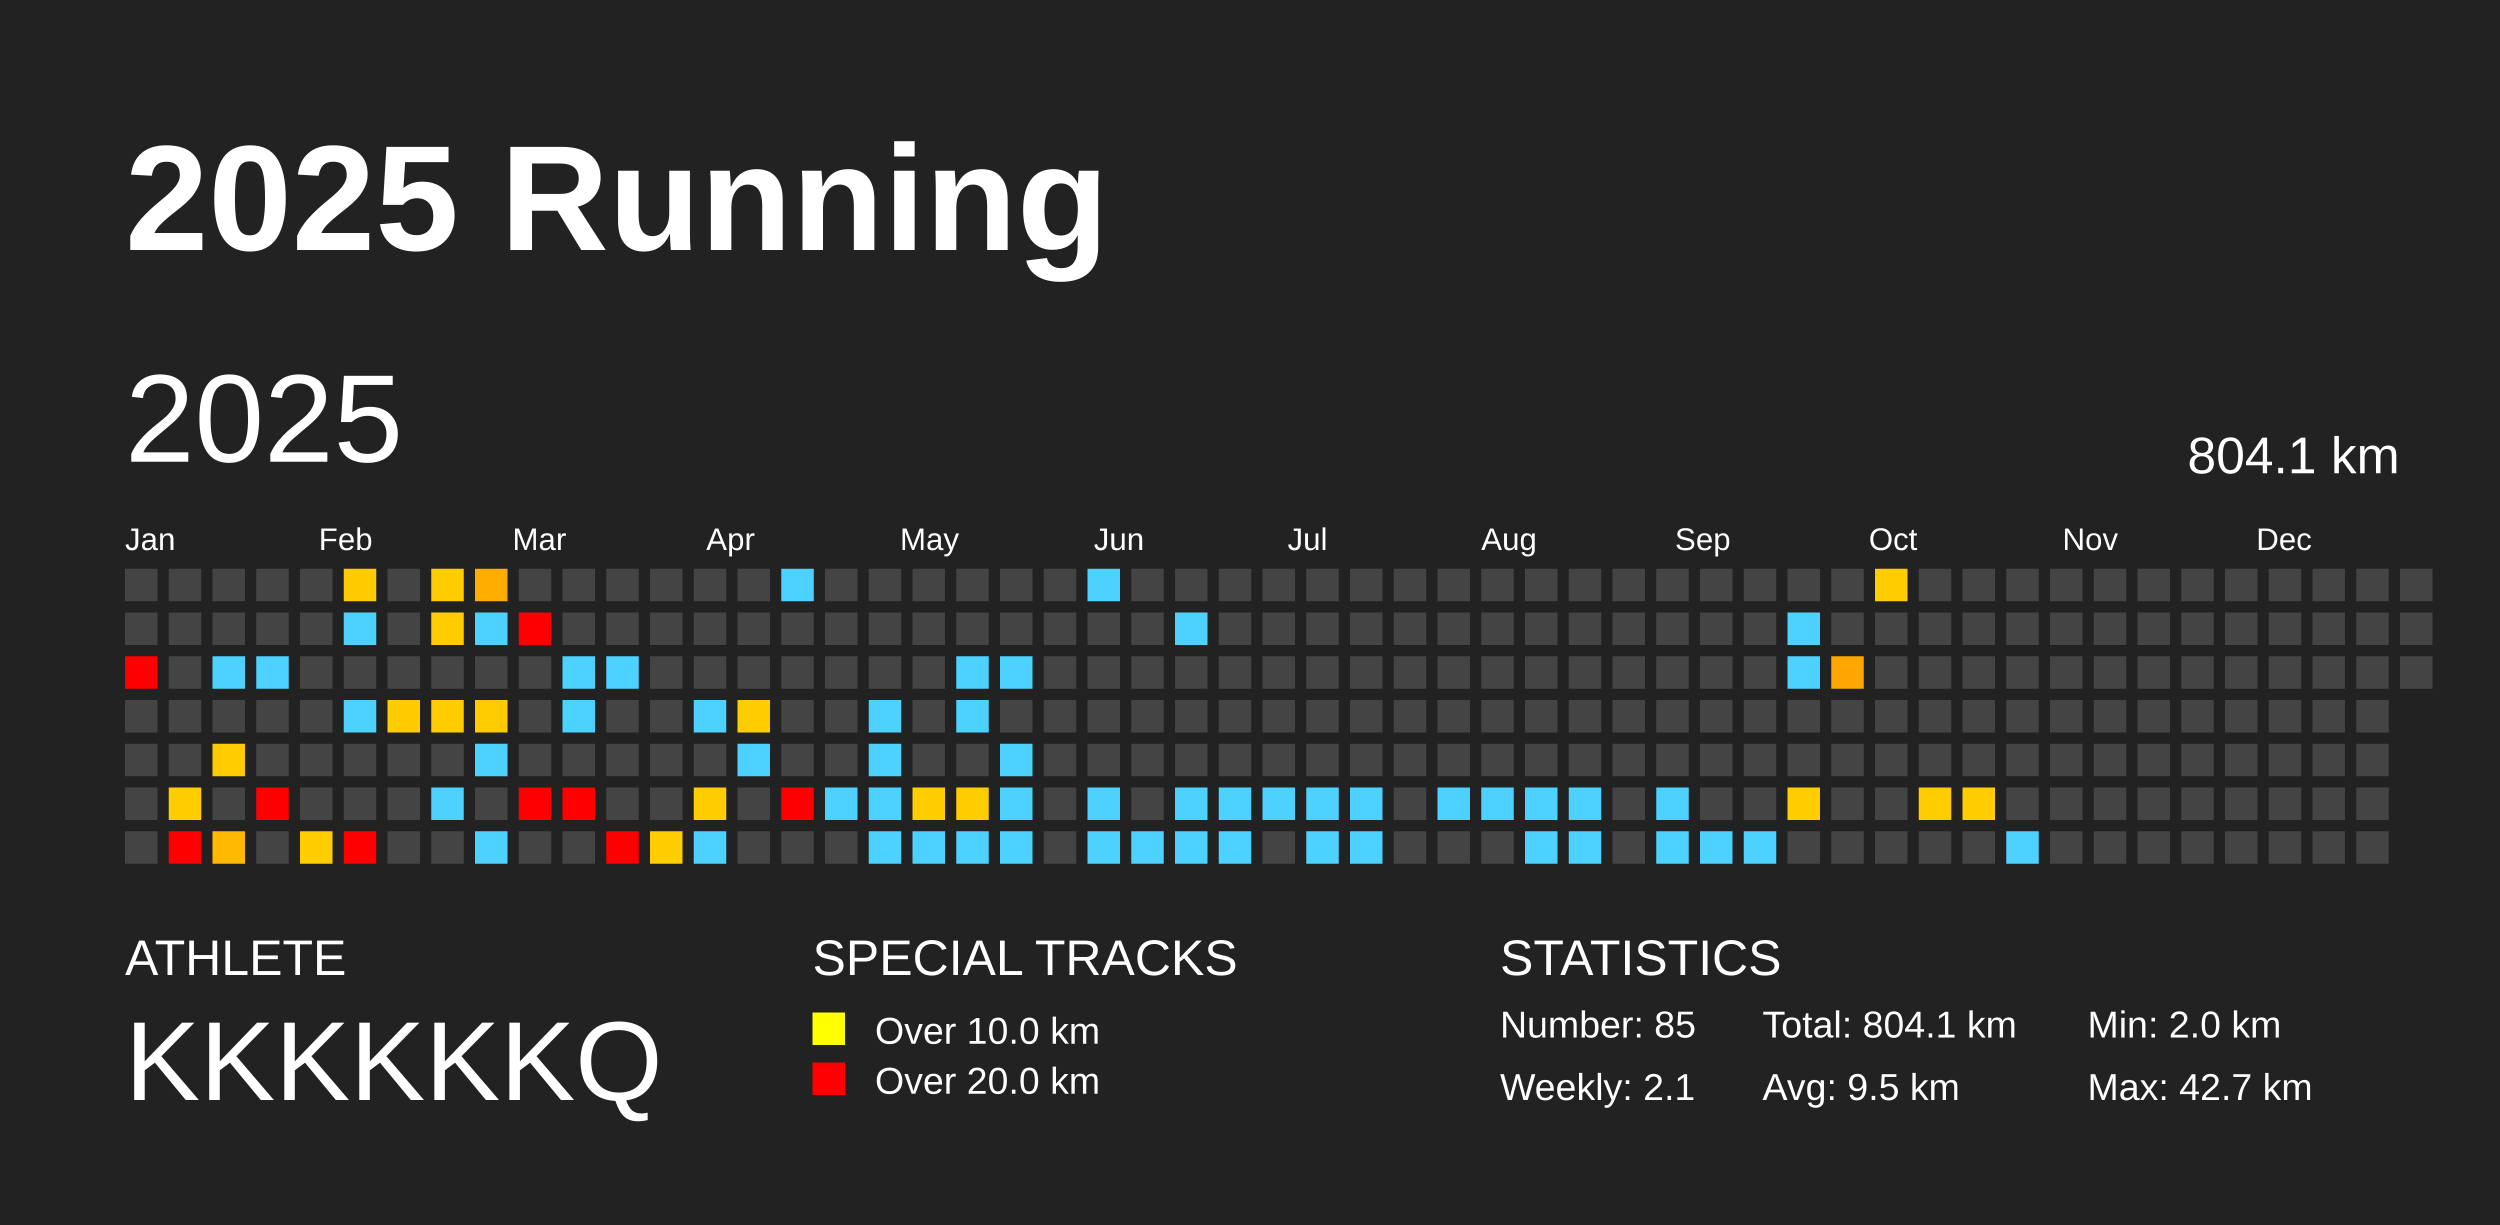
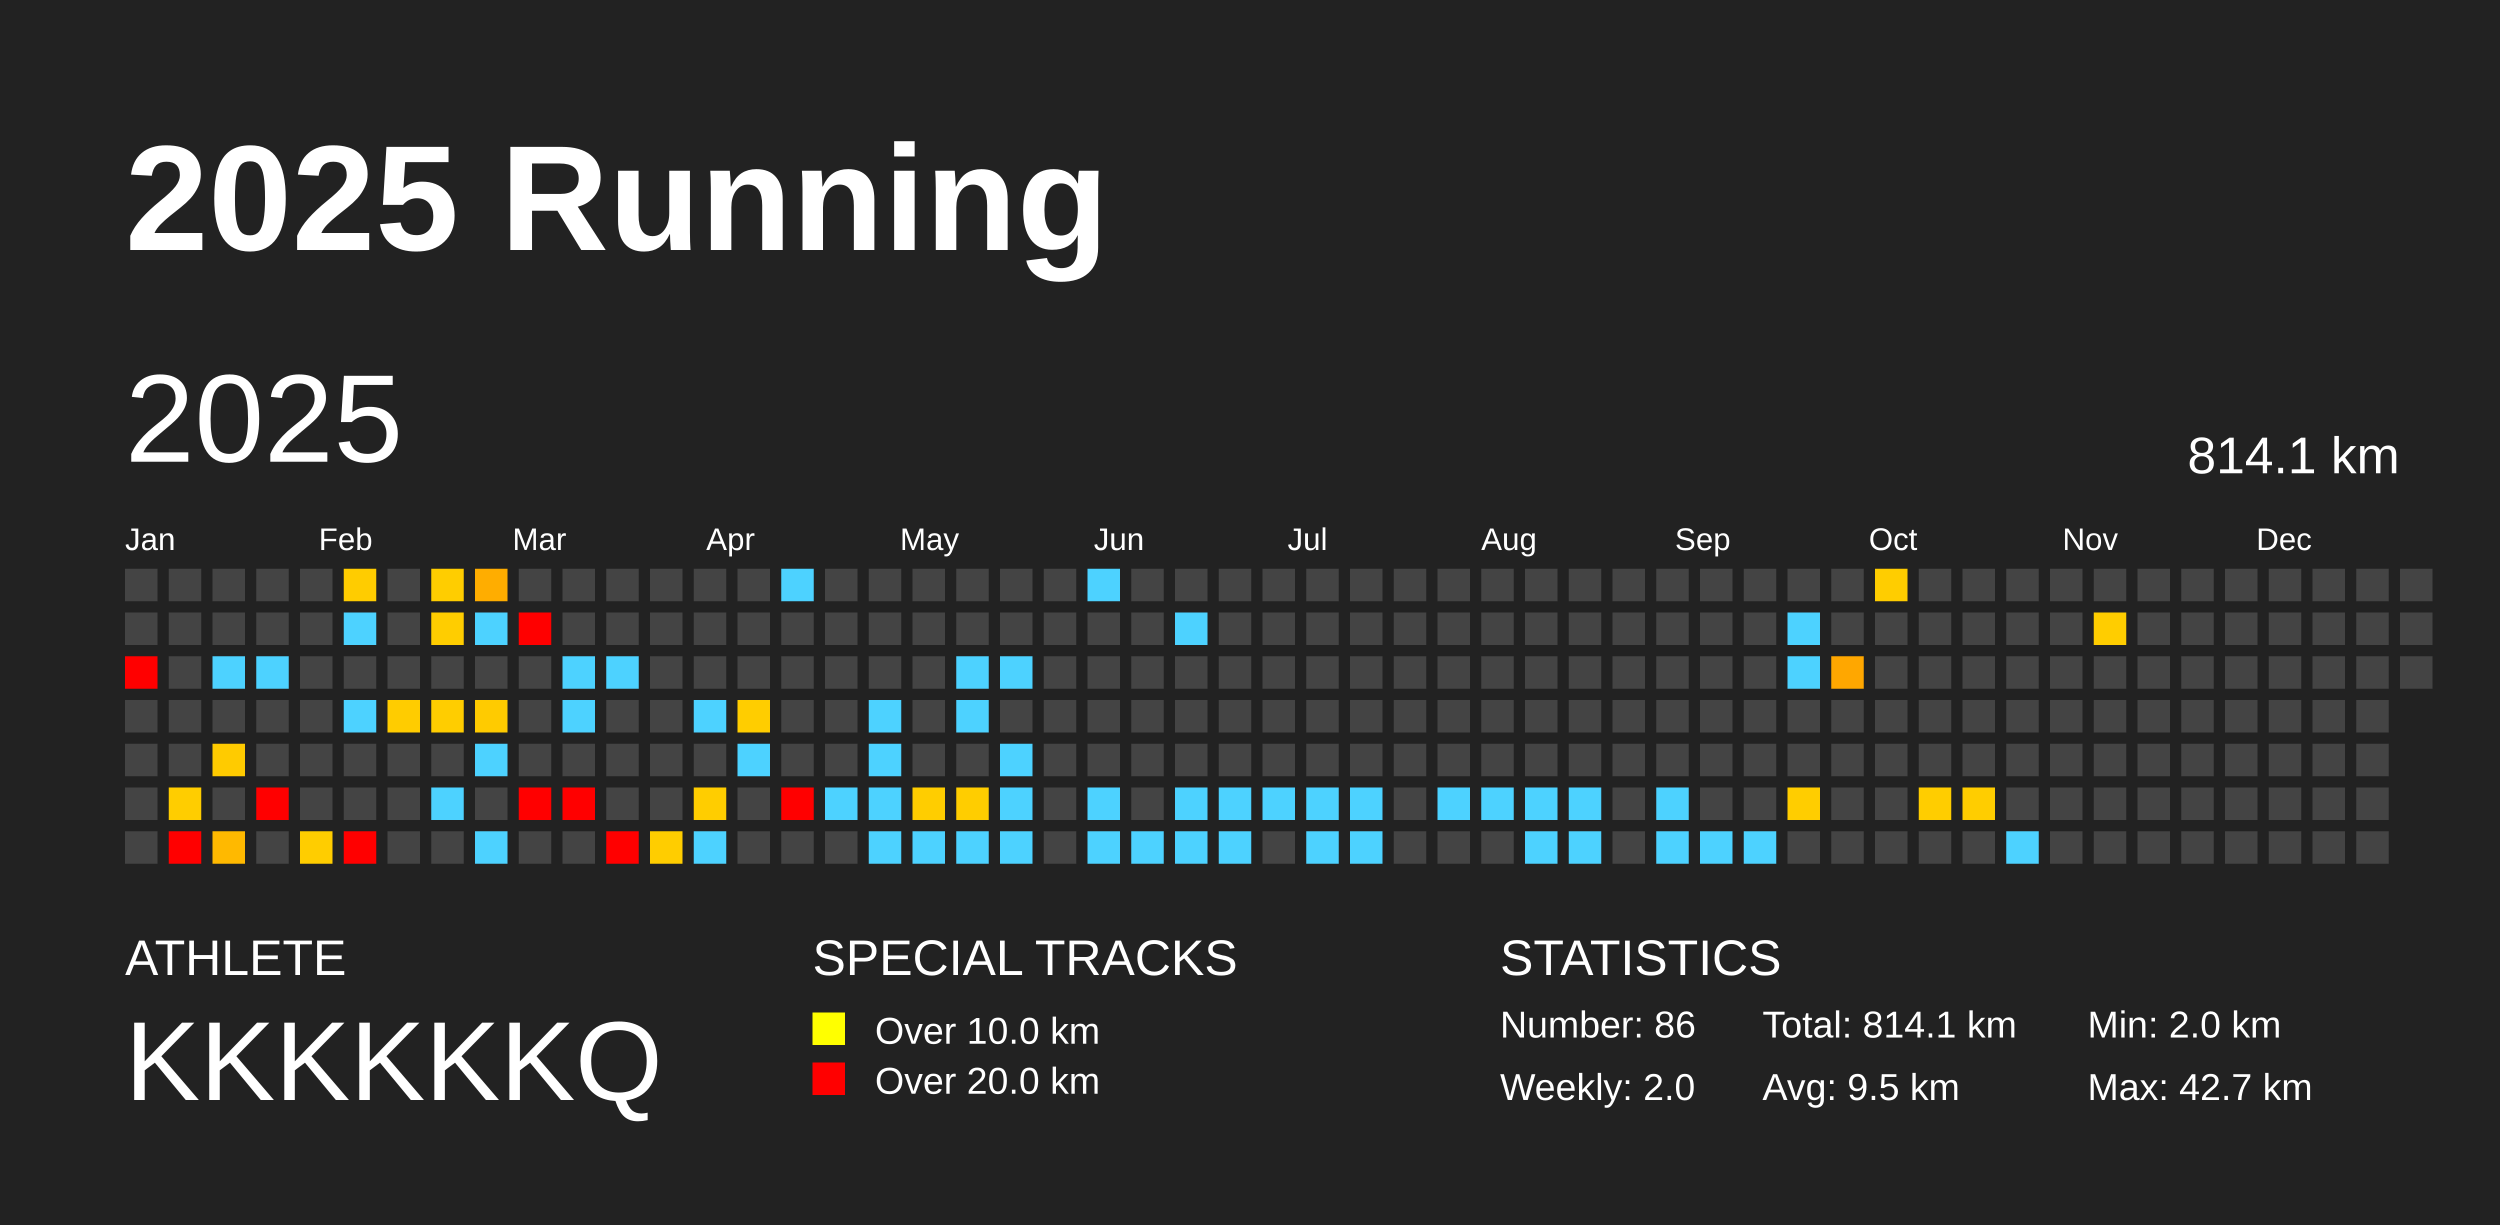
<svg xmlns="http://www.w3.org/2000/svg" baseProfile="full" height="98mm" version="1.1" viewBox="0,0,200,98" width="200mm">
  <defs />
  <rect fill="#222222" height="98" width="200" x="0" y="0" />
  <text fill="#FFFFFF" style="font-size:12px; font-family:Arial; font-weight:bold;" x="10" y="20">2025 Running</text>
  <text fill="#FFFFFF" style="font-size:4px; font-family:Arial" x="10" y="78">ATHLETE</text>
  <text fill="#FFFFFF" style="font-size:9px; font-family:Arial" x="10" y="88">KKKKKKQ</text>
  <text fill="#FFFFFF" style="font-size:4px; font-family:Arial" x="65" y="78">SPECIAL TRACKS</text>
  <rect fill="yellow" height="2.6" width="2.6" x="65" y="81" />
  <text fill="#FFFFFF" style="font-size:3px; font-family:Arial" x="70" y="83.5">Over 10.0 km</text>
  <rect fill="red" height="2.6" width="2.6" x="65" y="85" />
  <text fill="#FFFFFF" style="font-size:3px; font-family:Arial" x="70" y="87.5">Over 20.0 km</text>
  <text fill="#FFFFFF" style="font-size:4px; font-family:Arial" x="120" y="78">STATISTICS</text>
-   <text fill="#FFFFFF" style="font-size:3px; font-family:Arial" x="120" y="83">Number: 85</text>
-   <text fill="#FFFFFF" style="font-size:3px; font-family:Arial" x="120" y="88">Weekly: 2.1</text>
-   <text fill="#FFFFFF" style="font-size:3px; font-family:Arial" x="141" y="83">Total: 804.1 km</text>
+   <text fill="#FFFFFF" style="font-size:3px; font-family:Arial" x="120" y="83">Number: 86</text>
+   <text fill="#FFFFFF" style="font-size:3px; font-family:Arial" x="120" y="88">Weekly: 2.0</text>
+   <text fill="#FFFFFF" style="font-size:3px; font-family:Arial" x="141" y="83">Total: 814.1 km</text>
  <text fill="#FFFFFF" style="font-size:3px; font-family:Arial" x="141" y="88">Avg: 9.5 km</text>
  <text fill="#FFFFFF" style="font-size:3px; font-family:Arial" x="167" y="83">Min: 2.0 km</text>
  <text fill="#FFFFFF" style="font-size:3px; font-family:Arial" x="167" y="88">Max: 42.7 km</text>
  <text dominant-baseline="hanging" fill="#FFFFFF" style="font-size:10.0px; font-family:Arial;" x="10" y="30">2025</text>
-   <text dominant-baseline="hanging" fill="#FFFFFF" style="font-size:4.125px; font-family:Arial;" x="175" y="35">804.1 km</text>
+   <text dominant-baseline="hanging" fill="#FFFFFF" style="font-size:4.125px; font-family:Arial;" x="175" y="35">814.1 km</text>
  <text fill="#FFFFFF" style="font-size:2.5px; font-family:Arial" x="10.0" y="44">Jan</text>
  <text fill="#FFFFFF" style="font-size:2.5px; font-family:Arial" x="25.5" y="44">Feb</text>
  <text fill="#FFFFFF" style="font-size:2.5px; font-family:Arial" x="41.0" y="44">Mar</text>
  <text fill="#FFFFFF" style="font-size:2.5px; font-family:Arial" x="56.5" y="44">Apr</text>
  <text fill="#FFFFFF" style="font-size:2.5px; font-family:Arial" x="72.0" y="44">May</text>
  <text fill="#FFFFFF" style="font-size:2.5px; font-family:Arial" x="87.5" y="44">Jun</text>
  <text fill="#FFFFFF" style="font-size:2.5px; font-family:Arial" x="103.0" y="44">Jul</text>
  <text fill="#FFFFFF" style="font-size:2.5px; font-family:Arial" x="118.5" y="44">Aug</text>
  <text fill="#FFFFFF" style="font-size:2.5px; font-family:Arial" x="134.0" y="44">Sep</text>
  <text fill="#FFFFFF" style="font-size:2.5px; font-family:Arial" x="149.5" y="44">Oct</text>
  <text fill="#FFFFFF" style="font-size:2.5px; font-family:Arial" x="165.0" y="44">Nov</text>
  <text fill="#FFFFFF" style="font-size:2.5px; font-family:Arial" x="180.5" y="44">Dec</text>
  <rect fill="#444444" height="2.6" width="2.6" x="10.0" y="45.5" />
  <rect fill="#444444" height="2.6" width="2.6" x="10.0" y="49.0" />
  <rect fill="red" height="2.6" width="2.6" x="10.0" y="52.5" />
  <rect fill="#444444" height="2.6" width="2.6" x="10.0" y="56.0" />
  <rect fill="#444444" height="2.6" width="2.6" x="10.0" y="59.5" />
  <rect fill="#444444" height="2.6" width="2.6" x="10.0" y="63.0" />
  <rect fill="#444444" height="2.6" width="2.6" x="10.0" y="66.5" />
  <rect fill="#444444" height="2.6" width="2.6" x="13.5" y="45.5" />
  <rect fill="#444444" height="2.6" width="2.6" x="13.5" y="49.0" />
  <rect fill="#444444" height="2.6" width="2.6" x="13.5" y="52.5" />
  <rect fill="#444444" height="2.6" width="2.6" x="13.5" y="56.0" />
  <rect fill="#444444" height="2.6" width="2.6" x="13.5" y="59.5" />
  <rect fill="#ffcd00" height="2.6" width="2.6" x="13.5" y="63.0" />
  <rect fill="red" height="2.6" width="2.6" x="13.5" y="66.5" />
  <rect fill="#444444" height="2.6" width="2.6" x="17.0" y="45.5" />
  <rect fill="#444444" height="2.6" width="2.6" x="17.0" y="49.0" />
  <rect fill="#4dd2ff" height="2.6" width="2.6" x="17.0" y="52.5" />
  <rect fill="#444444" height="2.6" width="2.6" x="17.0" y="56.0" />
  <rect fill="#ffcb00" height="2.6" width="2.6" x="17.0" y="59.5" />
  <rect fill="#444444" height="2.6" width="2.6" x="17.0" y="63.0" />
  <rect fill="#ffb900" height="2.6" width="2.6" x="17.0" y="66.5" />
  <rect fill="#444444" height="2.6" width="2.6" x="20.5" y="45.5" />
  <rect fill="#444444" height="2.6" width="2.6" x="20.5" y="49.0" />
  <rect fill="#4dd2ff" height="2.6" width="2.6" x="20.5" y="52.5" />
  <rect fill="#444444" height="2.6" width="2.6" x="20.5" y="56.0" />
  <rect fill="#444444" height="2.6" width="2.6" x="20.5" y="59.5" />
  <rect fill="red" height="2.6" width="2.6" x="20.5" y="63.0" />
  <rect fill="#444444" height="2.6" width="2.6" x="20.5" y="66.5" />
  <rect fill="#444444" height="2.6" width="2.6" x="24.0" y="45.5" />
  <rect fill="#444444" height="2.6" width="2.6" x="24.0" y="49.0" />
  <rect fill="#444444" height="2.6" width="2.6" x="24.0" y="52.5" />
  <rect fill="#444444" height="2.6" width="2.6" x="24.0" y="56.0" />
  <rect fill="#444444" height="2.6" width="2.6" x="24.0" y="59.5" />
  <rect fill="#444444" height="2.6" width="2.6" x="24.0" y="63.0" />
  <rect fill="#ffcd00" height="2.6" width="2.6" x="24.0" y="66.5" />
  <rect fill="#ffcc00" height="2.6" width="2.6" x="27.5" y="45.5" />
  <rect fill="#4dd2ff" height="2.6" width="2.6" x="27.5" y="49.0" />
  <rect fill="#444444" height="2.6" width="2.6" x="27.5" y="52.5" />
  <rect fill="#4dd2ff" height="2.6" width="2.6" x="27.5" y="56.0" />
  <rect fill="#444444" height="2.6" width="2.6" x="27.5" y="59.5" />
  <rect fill="#444444" height="2.6" width="2.6" x="27.5" y="63.0" />
  <rect fill="red" height="2.6" width="2.6" x="27.5" y="66.5" />
  <rect fill="#444444" height="2.6" width="2.6" x="31.0" y="45.5" />
  <rect fill="#444444" height="2.6" width="2.6" x="31.0" y="49.0" />
  <rect fill="#444444" height="2.6" width="2.6" x="31.0" y="52.5" />
  <rect fill="#ffcc00" height="2.6" width="2.6" x="31.0" y="56.0" />
  <rect fill="#444444" height="2.6" width="2.6" x="31.0" y="59.5" />
  <rect fill="#444444" height="2.6" width="2.6" x="31.0" y="63.0" />
  <rect fill="#444444" height="2.6" width="2.6" x="31.0" y="66.5" />
  <rect fill="#ffcd00" height="2.6" width="2.6" x="34.5" y="45.5" />
  <rect fill="#ffcd00" height="2.6" width="2.6" x="34.5" y="49.0" />
  <rect fill="#444444" height="2.6" width="2.6" x="34.5" y="52.5" />
  <rect fill="#ffcd00" height="2.6" width="2.6" x="34.5" y="56.0" />
  <rect fill="#444444" height="2.6" width="2.6" x="34.5" y="59.5" />
  <rect fill="#4dd2ff" height="2.6" width="2.6" x="34.5" y="63.0" />
  <rect fill="#444444" height="2.6" width="2.6" x="34.5" y="66.5" />
  <rect fill="#ffad00" height="2.6" width="2.6" x="38.0" y="45.5" />
  <rect fill="#4dd2ff" height="2.6" width="2.6" x="38.0" y="49.0" />
  <rect fill="#444444" height="2.6" width="2.6" x="38.0" y="52.5" />
  <rect fill="#ffcb00" height="2.6" width="2.6" x="38.0" y="56.0" />
  <rect fill="#4dd2ff" height="2.6" width="2.6" x="38.0" y="59.5" />
  <rect fill="#444444" height="2.6" width="2.6" x="38.0" y="63.0" />
  <rect fill="#4dd2ff" height="2.6" width="2.6" x="38.0" y="66.5" />
  <rect fill="#444444" height="2.6" width="2.6" x="41.5" y="45.5" />
  <rect fill="red" height="2.6" width="2.6" x="41.5" y="49.0" />
  <rect fill="#444444" height="2.6" width="2.6" x="41.5" y="52.5" />
  <rect fill="#444444" height="2.6" width="2.6" x="41.5" y="56.0" />
  <rect fill="#444444" height="2.6" width="2.6" x="41.5" y="59.5" />
  <rect fill="red" height="2.6" width="2.6" x="41.5" y="63.0" />
  <rect fill="#444444" height="2.6" width="2.6" x="41.5" y="66.5" />
  <rect fill="#444444" height="2.6" width="2.6" x="45.0" y="45.5" />
  <rect fill="#444444" height="2.6" width="2.6" x="45.0" y="49.0" />
  <rect fill="#4dd2ff" height="2.6" width="2.6" x="45.0" y="52.5" />
  <rect fill="#4dd2ff" height="2.6" width="2.6" x="45.0" y="56.0" />
  <rect fill="#444444" height="2.6" width="2.6" x="45.0" y="59.5" />
  <rect fill="red" height="2.6" width="2.6" x="45.0" y="63.0" />
  <rect fill="#444444" height="2.6" width="2.6" x="45.0" y="66.5" />
  <rect fill="#444444" height="2.6" width="2.6" x="48.5" y="45.5" />
  <rect fill="#444444" height="2.6" width="2.6" x="48.5" y="49.0" />
  <rect fill="#4dd2ff" height="2.6" width="2.6" x="48.5" y="52.5" />
  <rect fill="#444444" height="2.6" width="2.6" x="48.5" y="56.0" />
  <rect fill="#444444" height="2.6" width="2.6" x="48.5" y="59.5" />
  <rect fill="#444444" height="2.6" width="2.6" x="48.5" y="63.0" />
  <rect fill="red" height="2.6" width="2.6" x="48.5" y="66.5" />
  <rect fill="#444444" height="2.6" width="2.6" x="52.0" y="45.5" />
  <rect fill="#444444" height="2.6" width="2.6" x="52.0" y="49.0" />
  <rect fill="#444444" height="2.6" width="2.6" x="52.0" y="52.5" />
  <rect fill="#444444" height="2.6" width="2.6" x="52.0" y="56.0" />
  <rect fill="#444444" height="2.6" width="2.6" x="52.0" y="59.5" />
  <rect fill="#444444" height="2.6" width="2.6" x="52.0" y="63.0" />
  <rect fill="#ffcd00" height="2.6" width="2.6" x="52.0" y="66.5" />
  <rect fill="#444444" height="2.6" width="2.6" x="55.5" y="45.5" />
  <rect fill="#444444" height="2.6" width="2.6" x="55.5" y="49.0" />
  <rect fill="#444444" height="2.6" width="2.6" x="55.5" y="52.5" />
  <rect fill="#4dd2ff" height="2.6" width="2.6" x="55.5" y="56.0" />
  <rect fill="#444444" height="2.6" width="2.6" x="55.5" y="59.5" />
  <rect fill="#ffcd00" height="2.6" width="2.6" x="55.5" y="63.0" />
  <rect fill="#4dd2ff" height="2.6" width="2.6" x="55.5" y="66.5" />
  <rect fill="#444444" height="2.6" width="2.6" x="59.0" y="45.5" />
  <rect fill="#444444" height="2.6" width="2.6" x="59.0" y="49.0" />
  <rect fill="#444444" height="2.6" width="2.6" x="59.0" y="52.5" />
  <rect fill="#ffcd00" height="2.6" width="2.6" x="59.0" y="56.0" />
  <rect fill="#4dd2ff" height="2.6" width="2.6" x="59.0" y="59.5" />
  <rect fill="#444444" height="2.6" width="2.6" x="59.0" y="63.0" />
  <rect fill="#444444" height="2.6" width="2.6" x="59.0" y="66.5" />
  <rect fill="#4dd2ff" height="2.6" width="2.6" x="62.5" y="45.5" />
  <rect fill="#444444" height="2.6" width="2.6" x="62.5" y="49.0" />
  <rect fill="#444444" height="2.6" width="2.6" x="62.5" y="52.5" />
  <rect fill="#444444" height="2.6" width="2.6" x="62.5" y="56.0" />
  <rect fill="#444444" height="2.6" width="2.6" x="62.5" y="59.5" />
  <rect fill="red" height="2.6" width="2.6" x="62.5" y="63.0" />
  <rect fill="#444444" height="2.6" width="2.6" x="62.5" y="66.5" />
  <rect fill="#444444" height="2.6" width="2.6" x="66.0" y="45.5" />
  <rect fill="#444444" height="2.6" width="2.6" x="66.0" y="49.0" />
  <rect fill="#444444" height="2.6" width="2.6" x="66.0" y="52.5" />
  <rect fill="#444444" height="2.6" width="2.6" x="66.0" y="56.0" />
  <rect fill="#444444" height="2.6" width="2.6" x="66.0" y="59.5" />
  <rect fill="#4dd2ff" height="2.6" width="2.6" x="66.0" y="63.0" />
  <rect fill="#444444" height="2.6" width="2.6" x="66.0" y="66.5" />
  <rect fill="#444444" height="2.6" width="2.6" x="69.5" y="45.5" />
  <rect fill="#444444" height="2.6" width="2.6" x="69.5" y="49.0" />
  <rect fill="#444444" height="2.6" width="2.6" x="69.5" y="52.5" />
  <rect fill="#4dd2ff" height="2.6" width="2.6" x="69.5" y="56.0" />
  <rect fill="#4dd2ff" height="2.6" width="2.6" x="69.5" y="59.5" />
  <rect fill="#4dd2ff" height="2.6" width="2.6" x="69.5" y="63.0" />
  <rect fill="#4dd2ff" height="2.6" width="2.6" x="69.5" y="66.5" />
  <rect fill="#444444" height="2.6" width="2.6" x="73.0" y="45.5" />
  <rect fill="#444444" height="2.6" width="2.6" x="73.0" y="49.0" />
  <rect fill="#444444" height="2.6" width="2.6" x="73.0" y="52.5" />
  <rect fill="#444444" height="2.6" width="2.6" x="73.0" y="56.0" />
  <rect fill="#444444" height="2.6" width="2.6" x="73.0" y="59.5" />
  <rect fill="#ffcd00" height="2.6" width="2.6" x="73.0" y="63.0" />
  <rect fill="#4dd2ff" height="2.6" width="2.6" x="73.0" y="66.5" />
  <rect fill="#444444" height="2.6" width="2.6" x="76.5" y="45.5" />
  <rect fill="#444444" height="2.6" width="2.6" x="76.5" y="49.0" />
  <rect fill="#4dd2ff" height="2.6" width="2.6" x="76.5" y="52.5" />
  <rect fill="#4dd2ff" height="2.6" width="2.6" x="76.5" y="56.0" />
  <rect fill="#444444" height="2.6" width="2.6" x="76.5" y="59.5" />
  <rect fill="#ffcd00" height="2.6" width="2.6" x="76.5" y="63.0" />
  <rect fill="#4dd2ff" height="2.6" width="2.6" x="76.5" y="66.5" />
  <rect fill="#444444" height="2.6" width="2.6" x="80.0" y="45.5" />
  <rect fill="#444444" height="2.6" width="2.6" x="80.0" y="49.0" />
  <rect fill="#4dd2ff" height="2.6" width="2.6" x="80.0" y="52.5" />
  <rect fill="#444444" height="2.6" width="2.6" x="80.0" y="56.0" />
  <rect fill="#4dd2ff" height="2.6" width="2.6" x="80.0" y="59.5" />
  <rect fill="#4dd2ff" height="2.6" width="2.6" x="80.0" y="63.0" />
  <rect fill="#4dd2ff" height="2.6" width="2.6" x="80.0" y="66.5" />
  <rect fill="#444444" height="2.6" width="2.6" x="83.5" y="45.5" />
  <rect fill="#444444" height="2.6" width="2.6" x="83.5" y="49.0" />
  <rect fill="#444444" height="2.6" width="2.6" x="83.5" y="52.5" />
  <rect fill="#444444" height="2.6" width="2.6" x="83.5" y="56.0" />
  <rect fill="#444444" height="2.6" width="2.6" x="83.5" y="59.5" />
  <rect fill="#444444" height="2.6" width="2.6" x="83.5" y="63.0" />
  <rect fill="#444444" height="2.6" width="2.6" x="83.5" y="66.5" />
  <rect fill="#4dd2ff" height="2.6" width="2.6" x="87.0" y="45.5" />
  <rect fill="#444444" height="2.6" width="2.6" x="87.0" y="49.0" />
  <rect fill="#444444" height="2.6" width="2.6" x="87.0" y="52.5" />
  <rect fill="#444444" height="2.6" width="2.6" x="87.0" y="56.0" />
  <rect fill="#444444" height="2.6" width="2.6" x="87.0" y="59.5" />
  <rect fill="#4dd2ff" height="2.6" width="2.6" x="87.0" y="63.0" />
  <rect fill="#4dd2ff" height="2.6" width="2.6" x="87.0" y="66.5" />
  <rect fill="#444444" height="2.6" width="2.6" x="90.5" y="45.5" />
  <rect fill="#444444" height="2.6" width="2.6" x="90.5" y="49.0" />
  <rect fill="#444444" height="2.6" width="2.6" x="90.5" y="52.5" />
  <rect fill="#444444" height="2.6" width="2.6" x="90.5" y="56.0" />
  <rect fill="#444444" height="2.6" width="2.6" x="90.5" y="59.5" />
  <rect fill="#444444" height="2.6" width="2.6" x="90.5" y="63.0" />
  <rect fill="#4dd2ff" height="2.6" width="2.6" x="90.5" y="66.5" />
  <rect fill="#444444" height="2.6" width="2.6" x="94.0" y="45.5" />
  <rect fill="#4dd2ff" height="2.6" width="2.6" x="94.0" y="49.0" />
  <rect fill="#444444" height="2.6" width="2.6" x="94.0" y="52.5" />
  <rect fill="#444444" height="2.6" width="2.6" x="94.0" y="56.0" />
  <rect fill="#444444" height="2.6" width="2.6" x="94.0" y="59.5" />
  <rect fill="#4dd2ff" height="2.6" width="2.6" x="94.0" y="63.0" />
  <rect fill="#4dd2ff" height="2.6" width="2.6" x="94.0" y="66.5" />
  <rect fill="#444444" height="2.6" width="2.6" x="97.5" y="45.5" />
  <rect fill="#444444" height="2.6" width="2.6" x="97.5" y="49.0" />
  <rect fill="#444444" height="2.6" width="2.6" x="97.5" y="52.5" />
  <rect fill="#444444" height="2.6" width="2.6" x="97.5" y="56.0" />
  <rect fill="#444444" height="2.6" width="2.6" x="97.5" y="59.5" />
  <rect fill="#4dd2ff" height="2.6" width="2.6" x="97.5" y="63.0" />
  <rect fill="#4dd2ff" height="2.6" width="2.6" x="97.5" y="66.5" />
  <rect fill="#444444" height="2.6" width="2.6" x="101.0" y="45.5" />
  <rect fill="#444444" height="2.6" width="2.6" x="101.0" y="49.0" />
  <rect fill="#444444" height="2.6" width="2.6" x="101.0" y="52.5" />
  <rect fill="#444444" height="2.6" width="2.6" x="101.0" y="56.0" />
  <rect fill="#444444" height="2.6" width="2.6" x="101.0" y="59.5" />
  <rect fill="#4dd2ff" height="2.6" width="2.6" x="101.0" y="63.0" />
  <rect fill="#444444" height="2.6" width="2.6" x="101.0" y="66.5" />
  <rect fill="#444444" height="2.6" width="2.6" x="104.5" y="45.5" />
  <rect fill="#444444" height="2.6" width="2.6" x="104.5" y="49.0" />
  <rect fill="#444444" height="2.6" width="2.6" x="104.5" y="52.5" />
  <rect fill="#444444" height="2.6" width="2.6" x="104.5" y="56.0" />
  <rect fill="#444444" height="2.6" width="2.6" x="104.5" y="59.5" />
  <rect fill="#4dd2ff" height="2.6" width="2.6" x="104.5" y="63.0" />
  <rect fill="#4dd2ff" height="2.6" width="2.6" x="104.5" y="66.5" />
  <rect fill="#444444" height="2.6" width="2.6" x="108.0" y="45.5" />
  <rect fill="#444444" height="2.6" width="2.6" x="108.0" y="49.0" />
  <rect fill="#444444" height="2.6" width="2.6" x="108.0" y="52.5" />
  <rect fill="#444444" height="2.6" width="2.6" x="108.0" y="56.0" />
  <rect fill="#444444" height="2.6" width="2.6" x="108.0" y="59.5" />
  <rect fill="#4dd2ff" height="2.6" width="2.6" x="108.0" y="63.0" />
  <rect fill="#4dd2ff" height="2.6" width="2.6" x="108.0" y="66.5" />
  <rect fill="#444444" height="2.6" width="2.6" x="111.5" y="45.5" />
  <rect fill="#444444" height="2.6" width="2.6" x="111.5" y="49.0" />
  <rect fill="#444444" height="2.6" width="2.6" x="111.5" y="52.5" />
  <rect fill="#444444" height="2.6" width="2.6" x="111.5" y="56.0" />
  <rect fill="#444444" height="2.6" width="2.6" x="111.5" y="59.5" />
  <rect fill="#444444" height="2.6" width="2.6" x="111.5" y="63.0" />
  <rect fill="#444444" height="2.6" width="2.6" x="111.5" y="66.5" />
  <rect fill="#444444" height="2.6" width="2.6" x="115.0" y="45.5" />
  <rect fill="#444444" height="2.6" width="2.6" x="115.0" y="49.0" />
  <rect fill="#444444" height="2.6" width="2.6" x="115.0" y="52.5" />
  <rect fill="#444444" height="2.6" width="2.6" x="115.0" y="56.0" />
  <rect fill="#444444" height="2.6" width="2.6" x="115.0" y="59.5" />
  <rect fill="#4dd2ff" height="2.6" width="2.6" x="115.0" y="63.0" />
  <rect fill="#444444" height="2.6" width="2.6" x="115.0" y="66.5" />
  <rect fill="#444444" height="2.6" width="2.6" x="118.5" y="45.5" />
  <rect fill="#444444" height="2.6" width="2.6" x="118.5" y="49.0" />
  <rect fill="#444444" height="2.6" width="2.6" x="118.5" y="52.5" />
  <rect fill="#444444" height="2.6" width="2.6" x="118.5" y="56.0" />
  <rect fill="#444444" height="2.6" width="2.6" x="118.5" y="59.5" />
  <rect fill="#4dd2ff" height="2.6" width="2.6" x="118.5" y="63.0" />
  <rect fill="#444444" height="2.6" width="2.6" x="118.5" y="66.5" />
  <rect fill="#444444" height="2.6" width="2.6" x="122.0" y="45.5" />
  <rect fill="#444444" height="2.6" width="2.6" x="122.0" y="49.0" />
  <rect fill="#444444" height="2.6" width="2.6" x="122.0" y="52.5" />
  <rect fill="#444444" height="2.6" width="2.6" x="122.0" y="56.0" />
  <rect fill="#444444" height="2.6" width="2.6" x="122.0" y="59.5" />
  <rect fill="#4dd2ff" height="2.6" width="2.6" x="122.0" y="63.0" />
  <rect fill="#4dd2ff" height="2.6" width="2.6" x="122.0" y="66.5" />
  <rect fill="#444444" height="2.6" width="2.6" x="125.5" y="45.5" />
  <rect fill="#444444" height="2.6" width="2.6" x="125.5" y="49.0" />
  <rect fill="#444444" height="2.6" width="2.6" x="125.5" y="52.5" />
  <rect fill="#444444" height="2.6" width="2.6" x="125.5" y="56.0" />
  <rect fill="#444444" height="2.6" width="2.6" x="125.5" y="59.5" />
  <rect fill="#4dd2ff" height="2.6" width="2.6" x="125.5" y="63.0" />
  <rect fill="#4dd2ff" height="2.6" width="2.6" x="125.5" y="66.5" />
  <rect fill="#444444" height="2.6" width="2.6" x="129.0" y="45.5" />
  <rect fill="#444444" height="2.6" width="2.6" x="129.0" y="49.0" />
  <rect fill="#444444" height="2.6" width="2.6" x="129.0" y="52.5" />
  <rect fill="#444444" height="2.6" width="2.6" x="129.0" y="56.0" />
  <rect fill="#444444" height="2.6" width="2.6" x="129.0" y="59.5" />
  <rect fill="#444444" height="2.6" width="2.6" x="129.0" y="63.0" />
  <rect fill="#444444" height="2.6" width="2.6" x="129.0" y="66.5" />
  <rect fill="#444444" height="2.6" width="2.6" x="132.5" y="45.5" />
  <rect fill="#444444" height="2.6" width="2.6" x="132.5" y="49.0" />
  <rect fill="#444444" height="2.6" width="2.6" x="132.5" y="52.5" />
  <rect fill="#444444" height="2.6" width="2.6" x="132.5" y="56.0" />
  <rect fill="#444444" height="2.6" width="2.6" x="132.5" y="59.5" />
  <rect fill="#4dd2ff" height="2.6" width="2.6" x="132.5" y="63.0" />
  <rect fill="#4dd2ff" height="2.6" width="2.6" x="132.5" y="66.5" />
  <rect fill="#444444" height="2.6" width="2.6" x="136.0" y="45.5" />
  <rect fill="#444444" height="2.6" width="2.6" x="136.0" y="49.0" />
  <rect fill="#444444" height="2.6" width="2.6" x="136.0" y="52.5" />
  <rect fill="#444444" height="2.6" width="2.6" x="136.0" y="56.0" />
  <rect fill="#444444" height="2.6" width="2.6" x="136.0" y="59.5" />
  <rect fill="#444444" height="2.6" width="2.6" x="136.0" y="63.0" />
  <rect fill="#4dd2ff" height="2.6" width="2.6" x="136.0" y="66.5" />
  <rect fill="#444444" height="2.6" width="2.6" x="139.5" y="45.5" />
  <rect fill="#444444" height="2.6" width="2.6" x="139.5" y="49.0" />
  <rect fill="#444444" height="2.6" width="2.6" x="139.5" y="52.5" />
  <rect fill="#444444" height="2.6" width="2.6" x="139.5" y="56.0" />
  <rect fill="#444444" height="2.6" width="2.6" x="139.5" y="59.5" />
  <rect fill="#444444" height="2.6" width="2.6" x="139.5" y="63.0" />
  <rect fill="#4dd2ff" height="2.6" width="2.6" x="139.5" y="66.5" />
  <rect fill="#444444" height="2.6" width="2.6" x="143.0" y="45.5" />
  <rect fill="#4dd2ff" height="2.6" width="2.6" x="143.0" y="49.0" />
  <rect fill="#4dd2ff" height="2.6" width="2.6" x="143.0" y="52.5" />
  <rect fill="#444444" height="2.6" width="2.6" x="143.0" y="56.0" />
  <rect fill="#444444" height="2.6" width="2.6" x="143.0" y="59.5" />
  <rect fill="#ffcd00" height="2.6" width="2.6" x="143.0" y="63.0" />
  <rect fill="#444444" height="2.6" width="2.6" x="143.0" y="66.5" />
  <rect fill="#444444" height="2.6" width="2.6" x="146.5" y="45.5" />
  <rect fill="#444444" height="2.6" width="2.6" x="146.5" y="49.0" />
  <rect fill="#ffa700" height="2.6" width="2.6" x="146.5" y="52.5" />
  <rect fill="#444444" height="2.6" width="2.6" x="146.5" y="56.0" />
  <rect fill="#444444" height="2.6" width="2.6" x="146.5" y="59.5" />
  <rect fill="#444444" height="2.6" width="2.6" x="146.5" y="63.0" />
  <rect fill="#444444" height="2.6" width="2.6" x="146.5" y="66.5" />
  <rect fill="#ffcd00" height="2.6" width="2.6" x="150.0" y="45.5" />
  <rect fill="#444444" height="2.6" width="2.6" x="150.0" y="49.0" />
  <rect fill="#444444" height="2.6" width="2.6" x="150.0" y="52.5" />
  <rect fill="#444444" height="2.6" width="2.6" x="150.0" y="56.0" />
  <rect fill="#444444" height="2.6" width="2.6" x="150.0" y="59.5" />
  <rect fill="#444444" height="2.6" width="2.6" x="150.0" y="63.0" />
  <rect fill="#444444" height="2.6" width="2.6" x="150.0" y="66.5" />
  <rect fill="#444444" height="2.6" width="2.6" x="153.5" y="45.5" />
  <rect fill="#444444" height="2.6" width="2.6" x="153.5" y="49.0" />
  <rect fill="#444444" height="2.6" width="2.6" x="153.5" y="52.5" />
  <rect fill="#444444" height="2.6" width="2.6" x="153.5" y="56.0" />
  <rect fill="#444444" height="2.6" width="2.6" x="153.5" y="59.5" />
  <rect fill="#ffcd00" height="2.6" width="2.6" x="153.5" y="63.0" />
  <rect fill="#444444" height="2.6" width="2.6" x="153.5" y="66.5" />
  <rect fill="#444444" height="2.6" width="2.6" x="157.0" y="45.5" />
  <rect fill="#444444" height="2.6" width="2.6" x="157.0" y="49.0" />
  <rect fill="#444444" height="2.6" width="2.6" x="157.0" y="52.5" />
  <rect fill="#444444" height="2.6" width="2.6" x="157.0" y="56.0" />
  <rect fill="#444444" height="2.6" width="2.6" x="157.0" y="59.5" />
  <rect fill="#ffcd00" height="2.6" width="2.6" x="157.0" y="63.0" />
  <rect fill="#444444" height="2.6" width="2.6" x="157.0" y="66.5" />
  <rect fill="#444444" height="2.6" width="2.6" x="160.5" y="45.5" />
  <rect fill="#444444" height="2.6" width="2.6" x="160.5" y="49.0" />
  <rect fill="#444444" height="2.6" width="2.6" x="160.5" y="52.5" />
  <rect fill="#444444" height="2.6" width="2.6" x="160.5" y="56.0" />
  <rect fill="#444444" height="2.6" width="2.6" x="160.5" y="59.5" />
  <rect fill="#444444" height="2.6" width="2.6" x="160.5" y="63.0" />
  <rect fill="#4dd2ff" height="2.6" width="2.6" x="160.5" y="66.5" />
  <rect fill="#444444" height="2.6" width="2.6" x="164.0" y="45.5" />
  <rect fill="#444444" height="2.6" width="2.6" x="164.0" y="49.0" />
  <rect fill="#444444" height="2.6" width="2.6" x="164.0" y="52.5" />
  <rect fill="#444444" height="2.6" width="2.6" x="164.0" y="56.0" />
  <rect fill="#444444" height="2.6" width="2.6" x="164.0" y="59.5" />
  <rect fill="#444444" height="2.6" width="2.6" x="164.0" y="63.0" />
  <rect fill="#444444" height="2.6" width="2.6" x="164.0" y="66.5" />
  <rect fill="#444444" height="2.6" width="2.6" x="167.5" y="45.5" />
-   <rect fill="#444444" height="2.6" width="2.6" x="167.5" y="49.0" />
+   <rect fill="#ffcd00" height="2.6" width="2.6" x="167.5" y="49.0" />
  <rect fill="#444444" height="2.6" width="2.6" x="167.5" y="52.5" />
  <rect fill="#444444" height="2.6" width="2.6" x="167.5" y="56.0" />
  <rect fill="#444444" height="2.6" width="2.6" x="167.5" y="59.5" />
  <rect fill="#444444" height="2.6" width="2.6" x="167.5" y="63.0" />
  <rect fill="#444444" height="2.6" width="2.6" x="167.5" y="66.5" />
  <rect fill="#444444" height="2.6" width="2.6" x="171.0" y="45.5" />
  <rect fill="#444444" height="2.6" width="2.6" x="171.0" y="49.0" />
  <rect fill="#444444" height="2.6" width="2.6" x="171.0" y="52.5" />
  <rect fill="#444444" height="2.6" width="2.6" x="171.0" y="56.0" />
  <rect fill="#444444" height="2.6" width="2.6" x="171.0" y="59.5" />
  <rect fill="#444444" height="2.6" width="2.6" x="171.0" y="63.0" />
  <rect fill="#444444" height="2.6" width="2.6" x="171.0" y="66.5" />
  <rect fill="#444444" height="2.6" width="2.6" x="174.5" y="45.5" />
  <rect fill="#444444" height="2.6" width="2.6" x="174.5" y="49.0" />
  <rect fill="#444444" height="2.6" width="2.6" x="174.5" y="52.5" />
  <rect fill="#444444" height="2.6" width="2.6" x="174.5" y="56.0" />
  <rect fill="#444444" height="2.6" width="2.6" x="174.5" y="59.5" />
  <rect fill="#444444" height="2.6" width="2.6" x="174.5" y="63.0" />
  <rect fill="#444444" height="2.6" width="2.6" x="174.5" y="66.5" />
  <rect fill="#444444" height="2.6" width="2.6" x="178.0" y="45.5" />
  <rect fill="#444444" height="2.6" width="2.6" x="178.0" y="49.0" />
  <rect fill="#444444" height="2.6" width="2.6" x="178.0" y="52.5" />
  <rect fill="#444444" height="2.6" width="2.6" x="178.0" y="56.0" />
  <rect fill="#444444" height="2.6" width="2.6" x="178.0" y="59.5" />
  <rect fill="#444444" height="2.6" width="2.6" x="178.0" y="63.0" />
  <rect fill="#444444" height="2.6" width="2.6" x="178.0" y="66.5" />
  <rect fill="#444444" height="2.6" width="2.6" x="181.5" y="45.5" />
  <rect fill="#444444" height="2.6" width="2.6" x="181.5" y="49.0" />
  <rect fill="#444444" height="2.6" width="2.6" x="181.5" y="52.5" />
  <rect fill="#444444" height="2.6" width="2.6" x="181.5" y="56.0" />
  <rect fill="#444444" height="2.6" width="2.6" x="181.5" y="59.5" />
  <rect fill="#444444" height="2.6" width="2.6" x="181.5" y="63.0" />
  <rect fill="#444444" height="2.6" width="2.6" x="181.5" y="66.5" />
  <rect fill="#444444" height="2.6" width="2.6" x="185.0" y="45.5" />
  <rect fill="#444444" height="2.6" width="2.6" x="185.0" y="49.0" />
  <rect fill="#444444" height="2.6" width="2.6" x="185.0" y="52.5" />
  <rect fill="#444444" height="2.6" width="2.6" x="185.0" y="56.0" />
  <rect fill="#444444" height="2.6" width="2.6" x="185.0" y="59.5" />
  <rect fill="#444444" height="2.6" width="2.6" x="185.0" y="63.0" />
  <rect fill="#444444" height="2.6" width="2.6" x="185.0" y="66.5" />
  <rect fill="#444444" height="2.6" width="2.6" x="188.5" y="45.5" />
  <rect fill="#444444" height="2.6" width="2.6" x="188.5" y="49.0" />
  <rect fill="#444444" height="2.6" width="2.6" x="188.5" y="52.5" />
  <rect fill="#444444" height="2.6" width="2.6" x="188.5" y="56.0" />
  <rect fill="#444444" height="2.6" width="2.6" x="188.5" y="59.5" />
  <rect fill="#444444" height="2.6" width="2.6" x="188.5" y="63.0" />
  <rect fill="#444444" height="2.6" width="2.6" x="188.5" y="66.5" />
  <rect fill="#444444" height="2.6" width="2.6" x="192.0" y="45.5" />
  <rect fill="#444444" height="2.6" width="2.6" x="192.0" y="49.0" />
  <rect fill="#444444" height="2.6" width="2.6" x="192.0" y="52.5" />
</svg>
